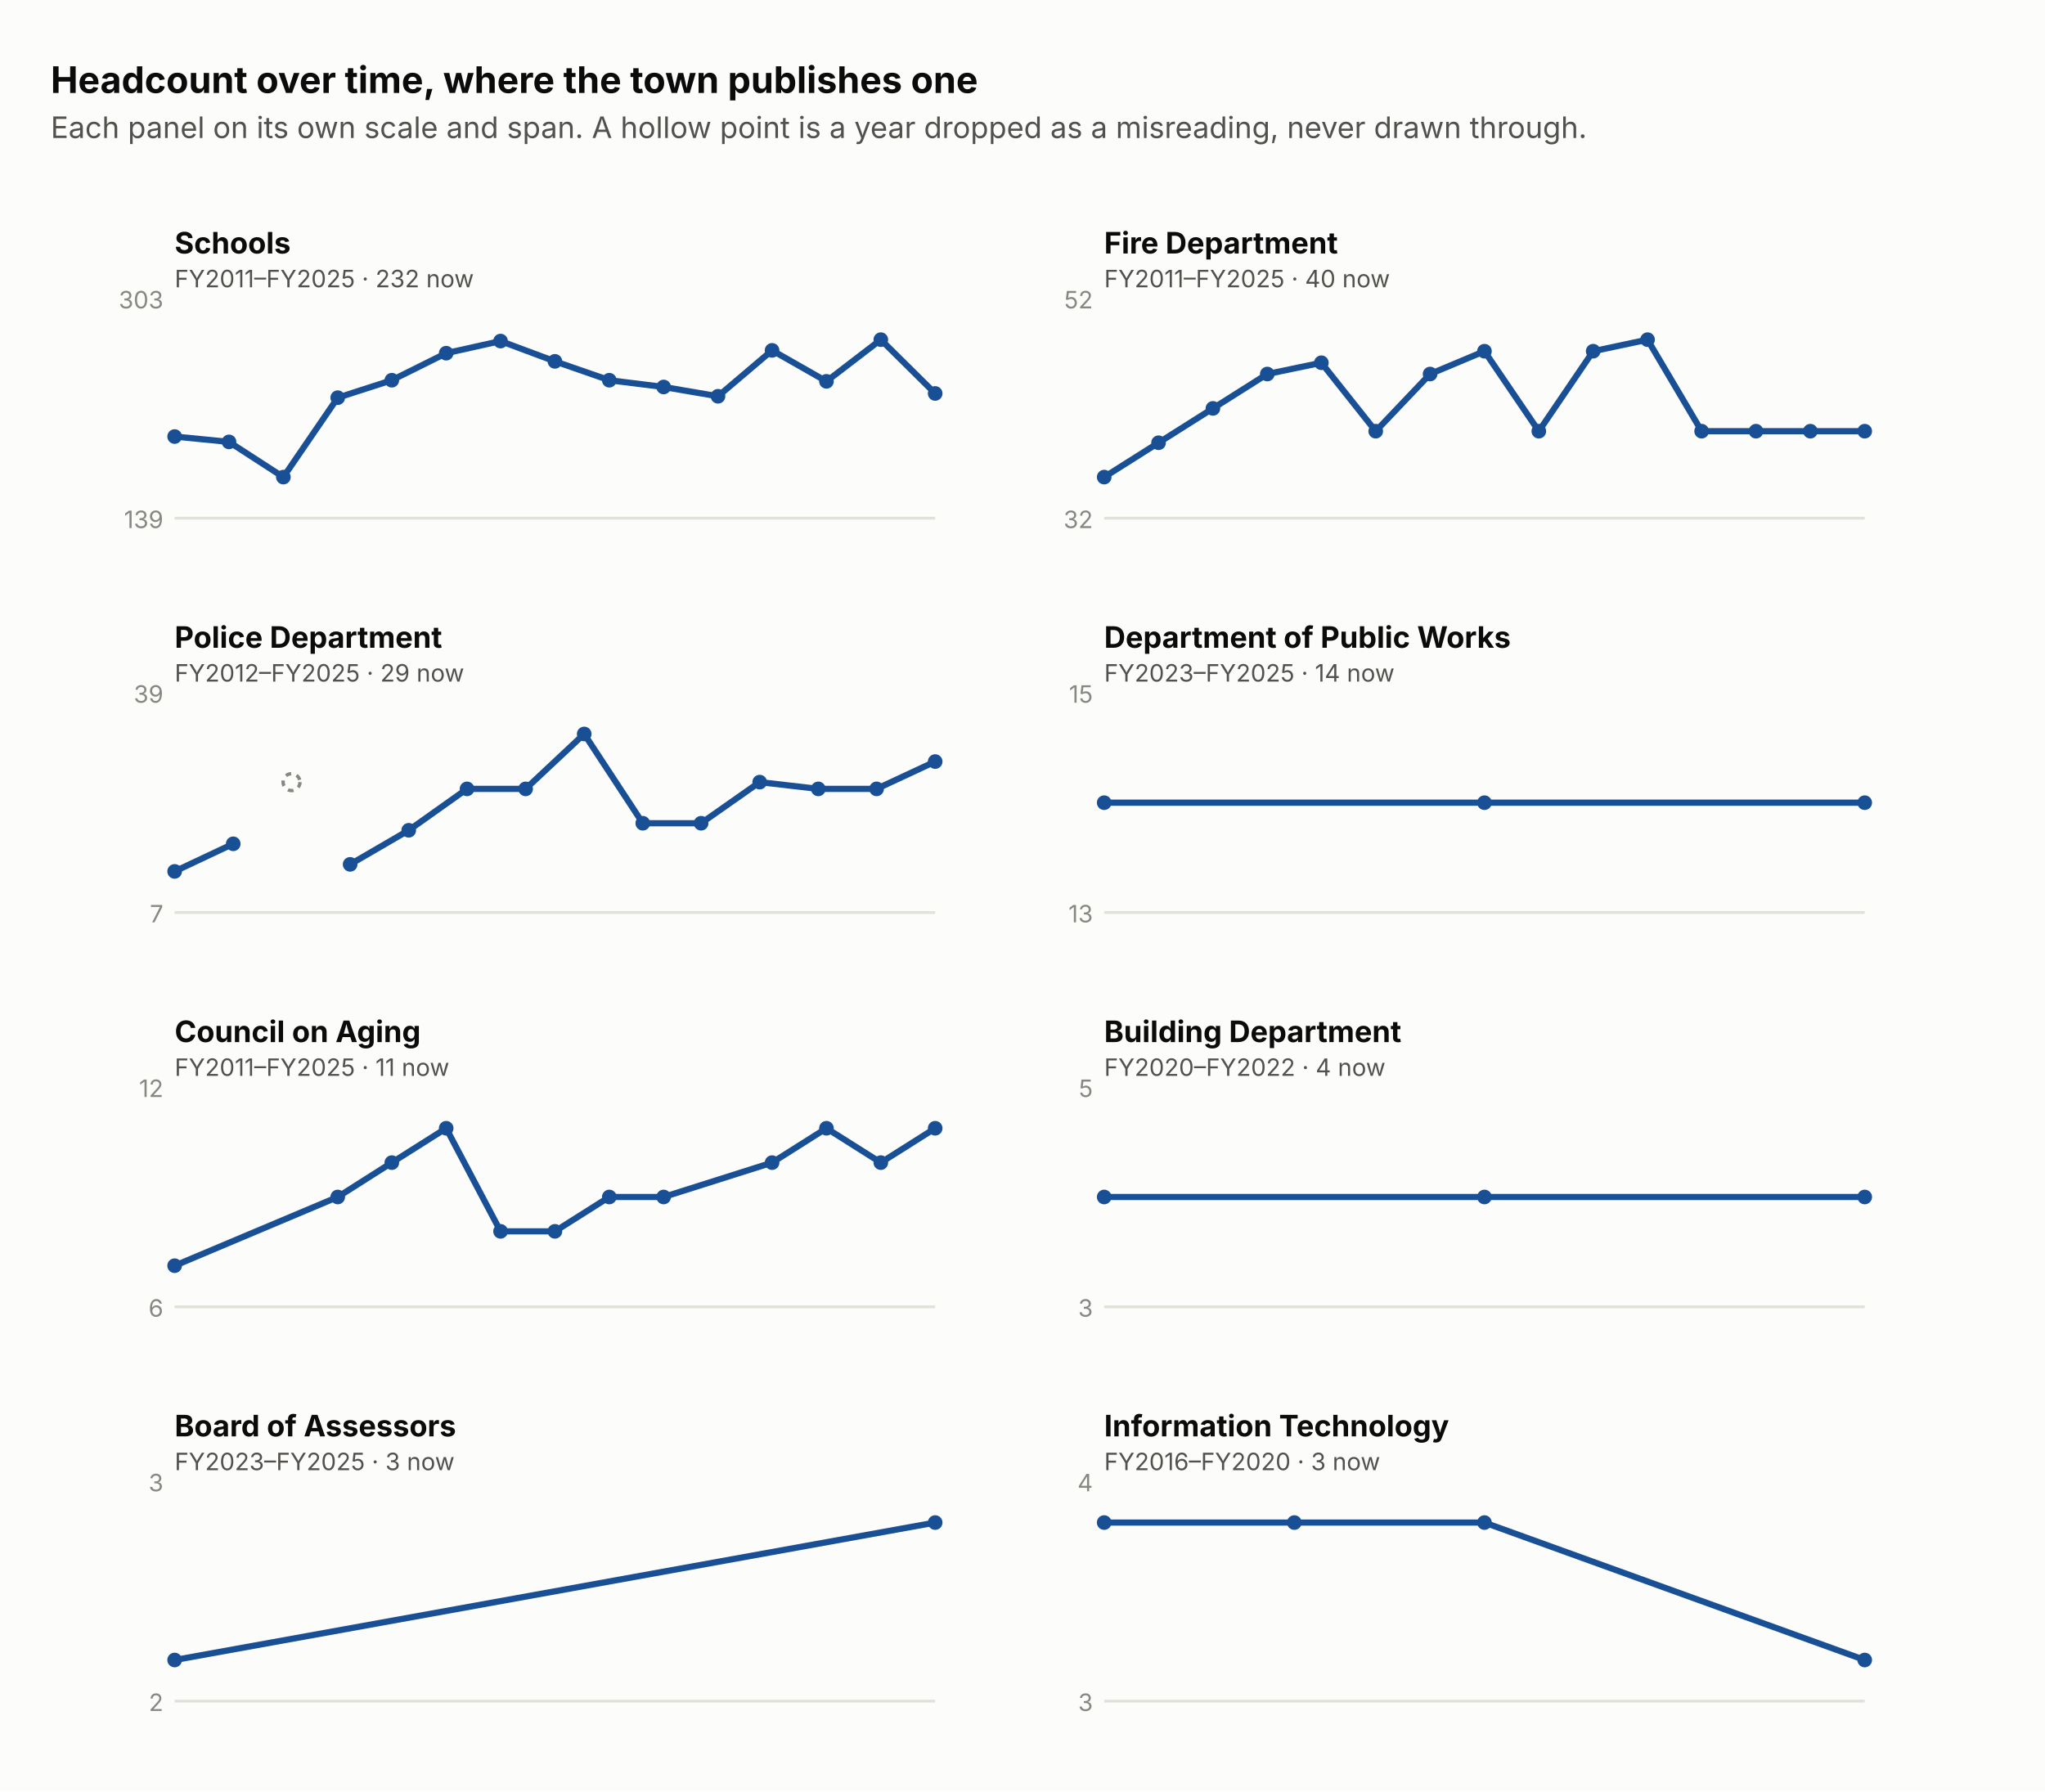
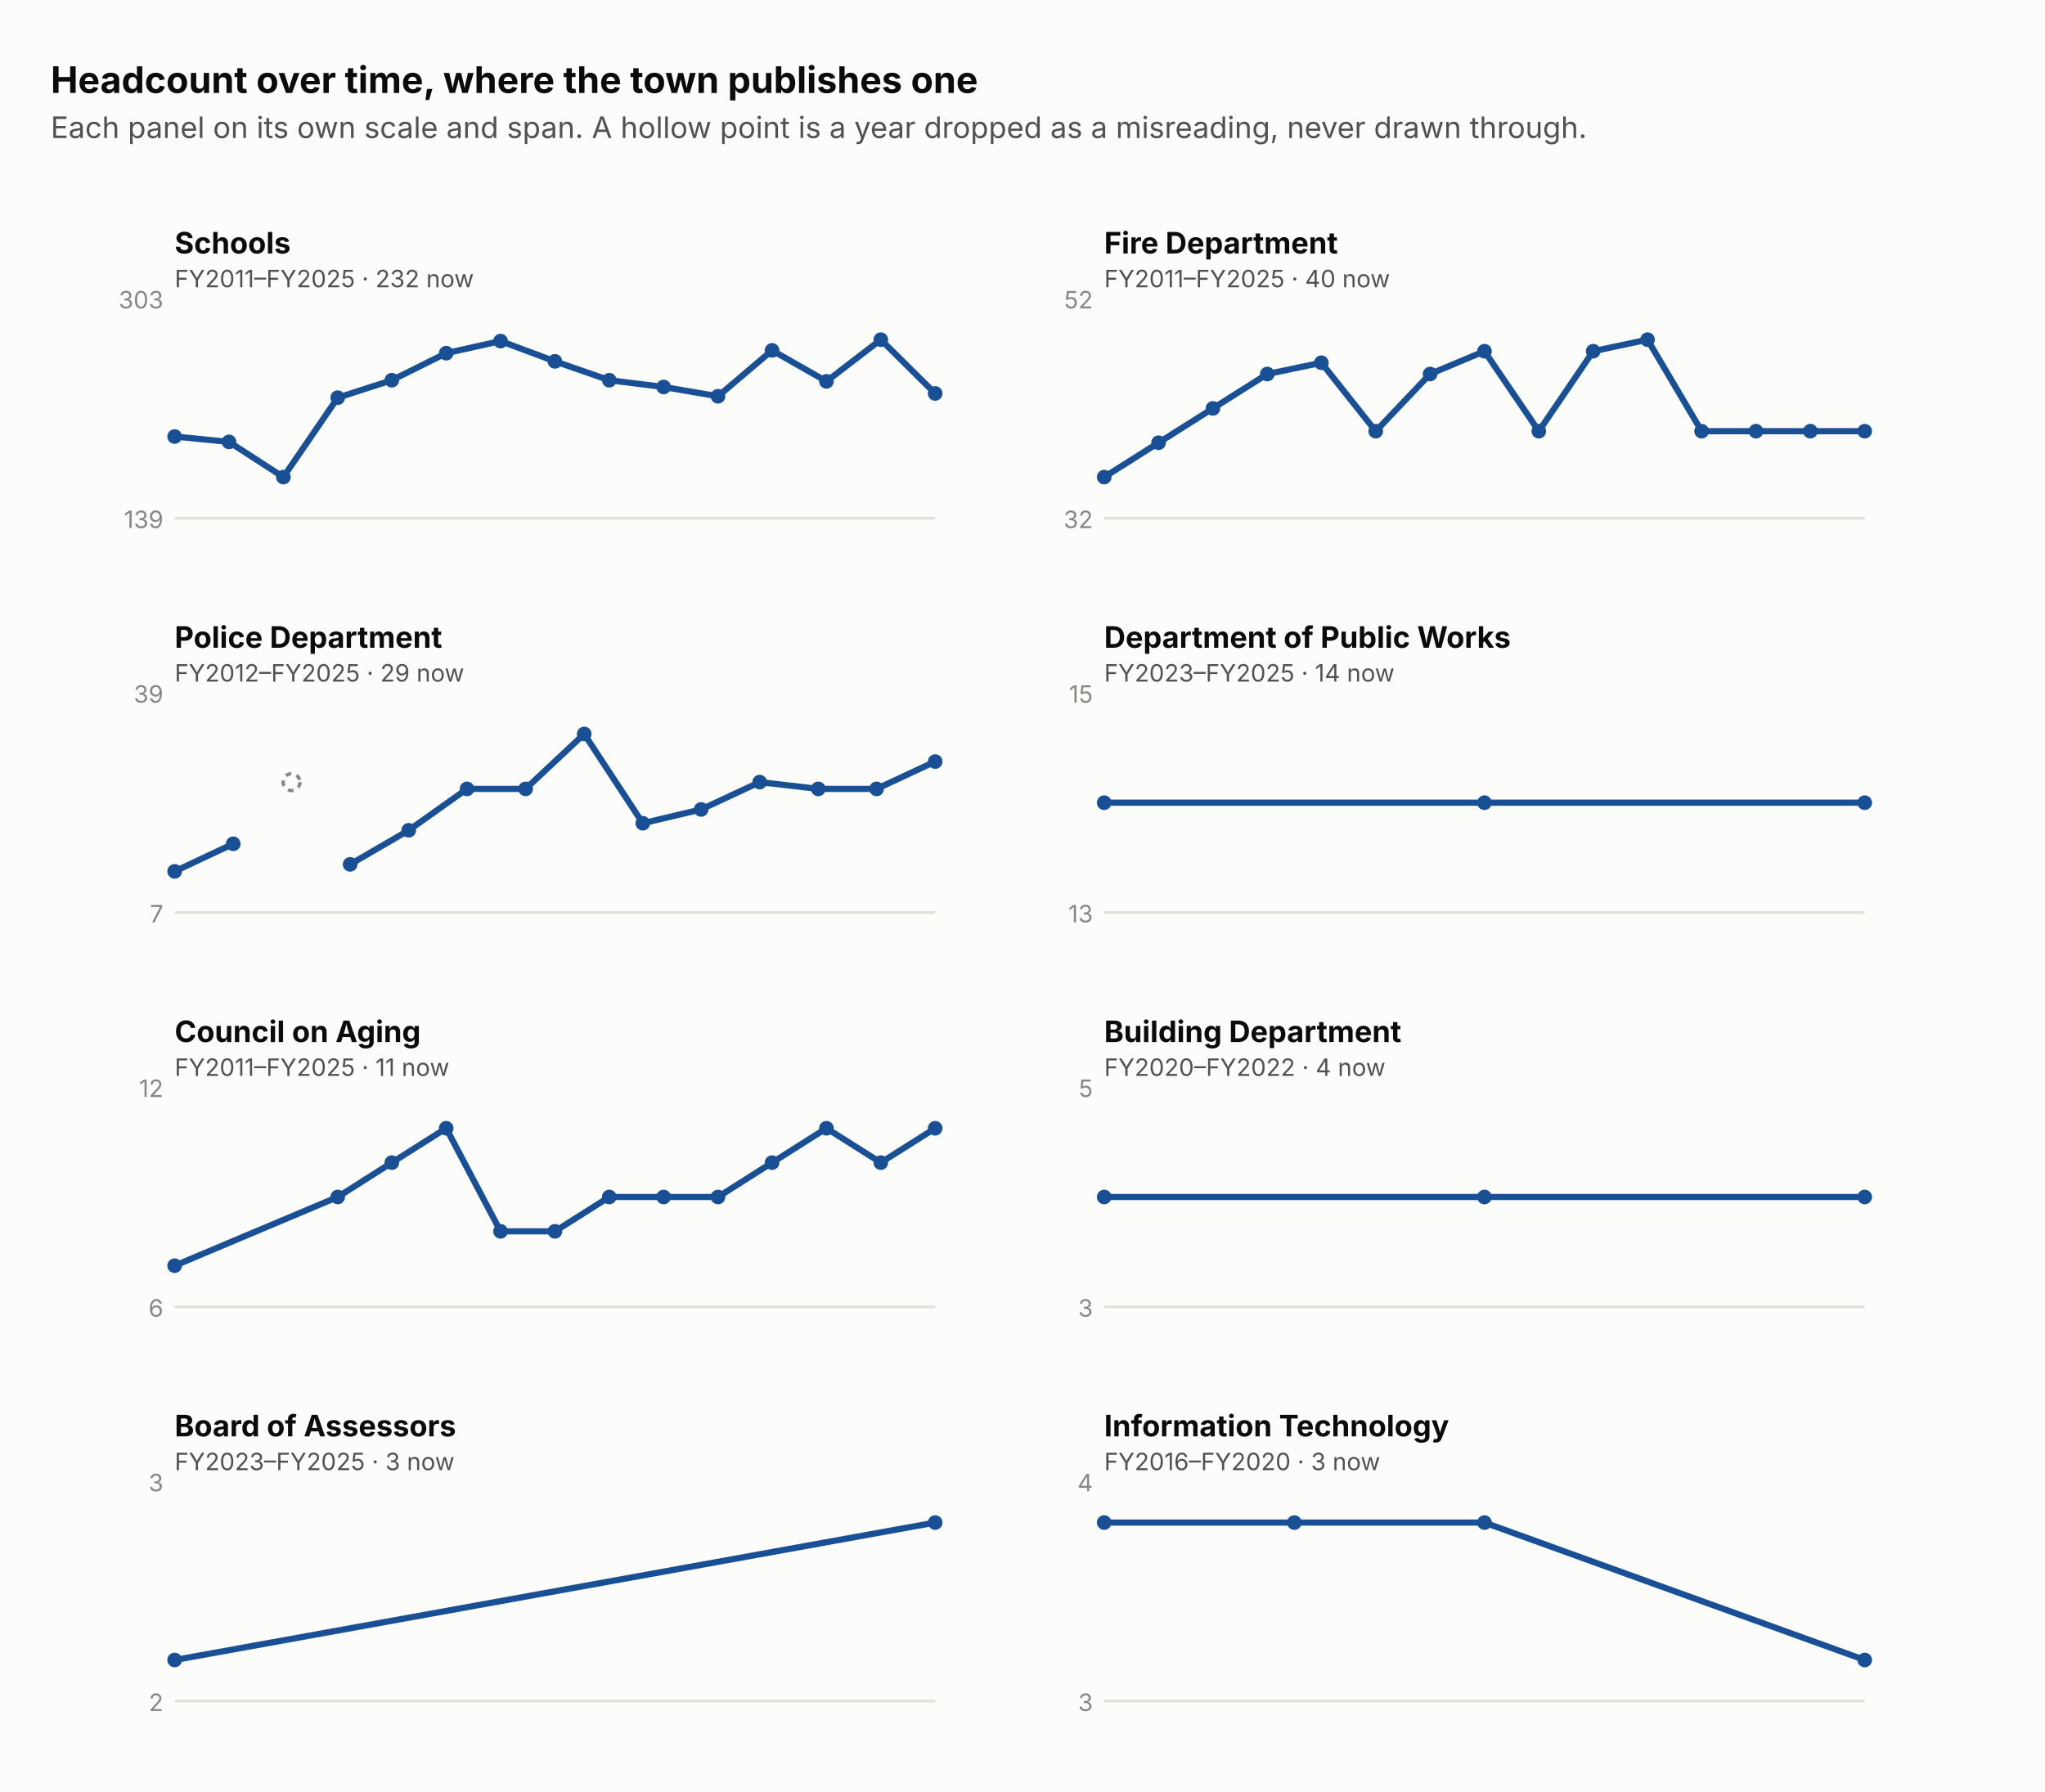
<svg xmlns="http://www.w3.org/2000/svg" viewBox="0 0 726 636" width="726" height="636" role="img" aria-label="Headcount over time, where the town publishes one. Each panel on its own scale and span. A hollow point is a year dropped as a misreading, never drawn through." font-family="system-ui, -apple-system, &quot;Segoe UI&quot;, sans-serif">
  <rect width="726" height="636" fill="#fcfcfb" />
  <g transform="translate(18,18)">
    <text x="0" y="15" font-size="13" font-weight="700" fill="#0b0b0b">Headcount over time, where the town publishes one</text>
    <text x="0" y="31" font-size="10.5" fill="#52514e">Each panel on its own scale and span. A hollow point is a year dropped as a misreading, never drawn through.</text>
    <text x="44.0" y="72.0" font-size="10.5" font-weight="700" fill="#0b0b0b">Schools</text>
    <text x="44.0" y="84.0" font-size="8.5" fill="#52514e">FY2011–FY2025 · 232 now</text>
    <text x="40.0" y="169.5" font-size="8.5" text-anchor="end" fill="#898781">139</text>
    <text x="40.0" y="91.5" font-size="8.5" text-anchor="end" fill="#898781">303</text>
    <line x1="44.0" y1="166.0" x2="314.0" y2="166.0" stroke="#e1e0d9" stroke-width="1" />
    <circle cx="44.0" cy="137.0" r="2.6" fill="#184f95" />
    <circle cx="63.3" cy="138.9" r="2.6" fill="#184f95" />
    <circle cx="82.6" cy="151.4" r="2.6" fill="#184f95" />
    <circle cx="101.9" cy="123.2" r="2.6" fill="#184f95" />
    <circle cx="121.1" cy="117.0" r="2.6" fill="#184f95" />
    <circle cx="140.4" cy="107.4" r="2.6" fill="#184f95" />
    <circle cx="159.7" cy="103.1" r="2.6" fill="#184f95" />
    <circle cx="179.0" cy="110.3" r="2.6" fill="#184f95" />
    <circle cx="198.3" cy="117.0" r="2.6" fill="#184f95" />
    <circle cx="217.6" cy="119.4" r="2.6" fill="#184f95" />
    <circle cx="236.9" cy="122.7" r="2.6" fill="#184f95" />
    <circle cx="256.1" cy="106.4" r="2.6" fill="#184f95" />
    <circle cx="275.4" cy="117.4" r="2.6" fill="#184f95" />
    <circle cx="294.7" cy="102.6" r="2.6" fill="#184f95" />
    <circle cx="314.0" cy="121.7" r="2.6" fill="#184f95" />
    <polyline points="44.0,137.0 63.3,138.9 82.6,151.4 101.9,123.2 121.1,117.0 140.4,107.4 159.7,103.1 179.0,110.3 198.3,117.0 217.6,119.4 236.9,122.7 256.1,106.4 275.4,117.4 294.7,102.6 314.0,121.7" fill="none" stroke="#184f95" stroke-width="2.2" stroke-linejoin="round" />
    <text x="374.0" y="72.0" font-size="10.5" font-weight="700" fill="#0b0b0b">Fire Department</text>
    <text x="374.0" y="84.0" font-size="8.5" fill="#52514e">FY2011–FY2025 · 40 now</text>
    <text x="370.0" y="169.5" font-size="8.5" text-anchor="end" fill="#898781">32</text>
    <text x="370.0" y="91.5" font-size="8.5" text-anchor="end" fill="#898781">52</text>
    <line x1="374.0" y1="166.0" x2="644.0" y2="166.0" stroke="#e1e0d9" stroke-width="1" />
    <circle cx="374.0" cy="151.4" r="2.6" fill="#184f95" />
    <circle cx="393.3" cy="139.2" r="2.6" fill="#184f95" />
    <circle cx="412.6" cy="127.0" r="2.6" fill="#184f95" />
    <circle cx="431.9" cy="114.8" r="2.6" fill="#184f95" />
    <circle cx="451.1" cy="110.8" r="2.6" fill="#184f95" />
    <circle cx="470.4" cy="135.1" r="2.6" fill="#184f95" />
    <circle cx="489.7" cy="114.8" r="2.6" fill="#184f95" />
    <circle cx="509.0" cy="106.7" r="2.6" fill="#184f95" />
    <circle cx="528.3" cy="135.1" r="2.6" fill="#184f95" />
    <circle cx="547.6" cy="106.7" r="2.6" fill="#184f95" />
    <circle cx="566.9" cy="102.6" r="2.6" fill="#184f95" />
    <circle cx="586.1" cy="135.1" r="2.6" fill="#184f95" />
    <circle cx="605.4" cy="135.1" r="2.6" fill="#184f95" />
    <circle cx="624.7" cy="135.1" r="2.6" fill="#184f95" />
    <circle cx="644.0" cy="135.1" r="2.6" fill="#184f95" />
    <polyline points="374.0,151.4 393.3,139.2 412.6,127.0 431.9,114.8 451.1,110.8 470.4,135.1 489.7,114.8 509.0,106.7 528.3,135.1 547.6,106.7 566.9,102.6 586.1,135.1 605.4,135.1 624.7,135.1 644.0,135.1" fill="none" stroke="#184f95" stroke-width="2.2" stroke-linejoin="round" />
    <text x="44.0" y="212.0" font-size="10.5" font-weight="700" fill="#0b0b0b">Police Department</text>
    <text x="44.0" y="224.0" font-size="8.5" fill="#52514e">FY2012–FY2025 · 29 now</text>
    <text x="40.0" y="309.5" font-size="8.5" text-anchor="end" fill="#898781">7</text>
    <text x="40.0" y="231.5" font-size="8.5" text-anchor="end" fill="#898781">39</text>
    <line x1="44.0" y1="306.0" x2="314.0" y2="306.0" stroke="#e1e0d9" stroke-width="1" />
    <circle cx="44.0" cy="291.4" r="2.6" fill="#184f95" />
    <circle cx="64.8" cy="281.6" r="2.6" fill="#184f95" />
    <polyline points="44.0,291.4 64.8,281.6" fill="none" stroke="#184f95" stroke-width="2.2" stroke-linejoin="round" />
    <circle cx="85.5" cy="259.7" r="3" fill="none" stroke="#898781" stroke-width="1.2" stroke-dasharray="2 2" />
    <circle cx="106.3" cy="288.9" r="2.6" fill="#184f95" />
    <circle cx="127.1" cy="276.8" r="2.6" fill="#184f95" />
    <circle cx="147.8" cy="262.1" r="2.6" fill="#184f95" />
    <circle cx="168.6" cy="262.1" r="2.6" fill="#184f95" />
    <circle cx="189.4" cy="242.6" r="2.6" fill="#184f95" />
    <circle cx="210.2" cy="274.3" r="2.6" fill="#184f95" />
-     <circle cx="230.9" cy="274.3" r="2.6" fill="#184f95" />
+     <circle cx="230.9" cy="269.4" r="2.6" fill="#184f95" />
    <circle cx="251.7" cy="259.7" r="2.6" fill="#184f95" />
    <circle cx="272.5" cy="262.1" r="2.6" fill="#184f95" />
    <circle cx="293.2" cy="262.1" r="2.6" fill="#184f95" />
    <circle cx="314.0" cy="252.4" r="2.6" fill="#184f95" />
-     <polyline points="106.3,288.9 127.1,276.8 147.8,262.1 168.6,262.1 189.4,242.6 210.2,274.3 230.9,274.3 251.7,259.7 272.5,262.1 293.2,262.1 314.0,252.4" fill="none" stroke="#184f95" stroke-width="2.2" stroke-linejoin="round" />
+     <polyline points="106.3,288.9 127.1,276.8 147.8,262.1 168.6,262.1 189.4,242.6 210.2,274.3 230.9,269.4 251.7,259.7 272.5,262.1 293.2,262.1 314.0,252.4" fill="none" stroke="#184f95" stroke-width="2.2" stroke-linejoin="round" />
    <text x="374.0" y="212.0" font-size="10.5" font-weight="700" fill="#0b0b0b">Department of Public Works</text>
    <text x="374.0" y="224.0" font-size="8.5" fill="#52514e">FY2023–FY2025 · 14 now</text>
    <text x="370.0" y="309.5" font-size="8.5" text-anchor="end" fill="#898781">13</text>
    <text x="370.0" y="231.5" font-size="8.5" text-anchor="end" fill="#898781">15</text>
    <line x1="374.0" y1="306.0" x2="644.0" y2="306.0" stroke="#e1e0d9" stroke-width="1" />
    <circle cx="374.0" cy="267.0" r="2.6" fill="#184f95" />
    <circle cx="509.0" cy="267.0" r="2.6" fill="#184f95" />
    <circle cx="644.0" cy="267.0" r="2.6" fill="#184f95" />
    <polyline points="374.0,267.0 509.0,267.0 644.0,267.0" fill="none" stroke="#184f95" stroke-width="2.2" stroke-linejoin="round" />
    <text x="44.0" y="352.0" font-size="10.5" font-weight="700" fill="#0b0b0b">Council on Aging</text>
    <text x="44.0" y="364.0" font-size="8.5" fill="#52514e">FY2011–FY2025 · 11 now</text>
    <text x="40.0" y="449.5" font-size="8.5" text-anchor="end" fill="#898781">6</text>
    <text x="40.0" y="371.5" font-size="8.5" text-anchor="end" fill="#898781">12</text>
    <line x1="44.0" y1="446.0" x2="314.0" y2="446.0" stroke="#e1e0d9" stroke-width="1" />
    <circle cx="44.0" cy="431.4" r="2.6" fill="#184f95" />
    <circle cx="101.9" cy="407.0" r="2.6" fill="#184f95" />
    <circle cx="121.1" cy="394.8" r="2.6" fill="#184f95" />
    <circle cx="140.4" cy="382.6" r="2.6" fill="#184f95" />
    <circle cx="159.7" cy="419.2" r="2.6" fill="#184f95" />
    <circle cx="179.0" cy="419.2" r="2.6" fill="#184f95" />
    <circle cx="198.3" cy="407.0" r="2.6" fill="#184f95" />
    <circle cx="217.6" cy="407.0" r="2.6" fill="#184f95" />
+     <circle cx="236.9" cy="407.0" r="2.6" fill="#184f95" />
    <circle cx="256.1" cy="394.8" r="2.6" fill="#184f95" />
    <circle cx="275.4" cy="382.6" r="2.6" fill="#184f95" />
    <circle cx="294.7" cy="394.8" r="2.6" fill="#184f95" />
    <circle cx="314.0" cy="382.6" r="2.6" fill="#184f95" />
-     <polyline points="44.0,431.4 101.9,407.0 121.1,394.8 140.4,382.6 159.7,419.2 179.0,419.2 198.3,407.0 217.6,407.0 256.1,394.8 275.4,382.6 294.7,394.8 314.0,382.6" fill="none" stroke="#184f95" stroke-width="2.2" stroke-linejoin="round" />
+     <polyline points="44.0,431.4 101.9,407.0 121.1,394.8 140.4,382.6 159.7,419.2 179.0,419.2 198.3,407.0 217.6,407.0 236.9,407.0 256.1,394.8 275.4,382.6 294.7,394.8 314.0,382.6" fill="none" stroke="#184f95" stroke-width="2.2" stroke-linejoin="round" />
    <text x="374.0" y="352.0" font-size="10.5" font-weight="700" fill="#0b0b0b">Building Department</text>
    <text x="374.0" y="364.0" font-size="8.5" fill="#52514e">FY2020–FY2022 · 4 now</text>
    <text x="370.0" y="449.5" font-size="8.5" text-anchor="end" fill="#898781">3</text>
    <text x="370.0" y="371.5" font-size="8.5" text-anchor="end" fill="#898781">5</text>
    <line x1="374.0" y1="446.0" x2="644.0" y2="446.0" stroke="#e1e0d9" stroke-width="1" />
    <circle cx="374.0" cy="407.0" r="2.6" fill="#184f95" />
    <circle cx="509.0" cy="407.0" r="2.6" fill="#184f95" />
    <circle cx="644.0" cy="407.0" r="2.6" fill="#184f95" />
    <polyline points="374.0,407.0 509.0,407.0 644.0,407.0" fill="none" stroke="#184f95" stroke-width="2.2" stroke-linejoin="round" />
    <text x="44.0" y="492.0" font-size="10.5" font-weight="700" fill="#0b0b0b">Board of Assessors</text>
    <text x="44.0" y="504.0" font-size="8.5" fill="#52514e">FY2023–FY2025 · 3 now</text>
    <text x="40.0" y="589.5" font-size="8.5" text-anchor="end" fill="#898781">2</text>
    <text x="40.0" y="511.5" font-size="8.5" text-anchor="end" fill="#898781">3</text>
    <line x1="44.0" y1="586.0" x2="314.0" y2="586.0" stroke="#e1e0d9" stroke-width="1" />
    <circle cx="44.0" cy="571.4" r="2.6" fill="#184f95" />
    <circle cx="314.0" cy="522.6" r="2.6" fill="#184f95" />
    <polyline points="44.0,571.4 314.0,522.6" fill="none" stroke="#184f95" stroke-width="2.2" stroke-linejoin="round" />
    <text x="374.0" y="492.0" font-size="10.5" font-weight="700" fill="#0b0b0b">Information Technology</text>
    <text x="374.0" y="504.0" font-size="8.5" fill="#52514e">FY2016–FY2020 · 3 now</text>
    <text x="370.0" y="589.5" font-size="8.5" text-anchor="end" fill="#898781">3</text>
    <text x="370.0" y="511.5" font-size="8.5" text-anchor="end" fill="#898781">4</text>
    <line x1="374.0" y1="586.0" x2="644.0" y2="586.0" stroke="#e1e0d9" stroke-width="1" />
    <circle cx="374.0" cy="522.6" r="2.6" fill="#184f95" />
    <circle cx="441.5" cy="522.6" r="2.6" fill="#184f95" />
    <circle cx="509.0" cy="522.6" r="2.6" fill="#184f95" />
    <circle cx="644.0" cy="571.4" r="2.6" fill="#184f95" />
    <polyline points="374.0,522.6 441.5,522.6 509.0,522.6 644.0,571.4" fill="none" stroke="#184f95" stroke-width="2.2" stroke-linejoin="round" />
  </g>
</svg>
